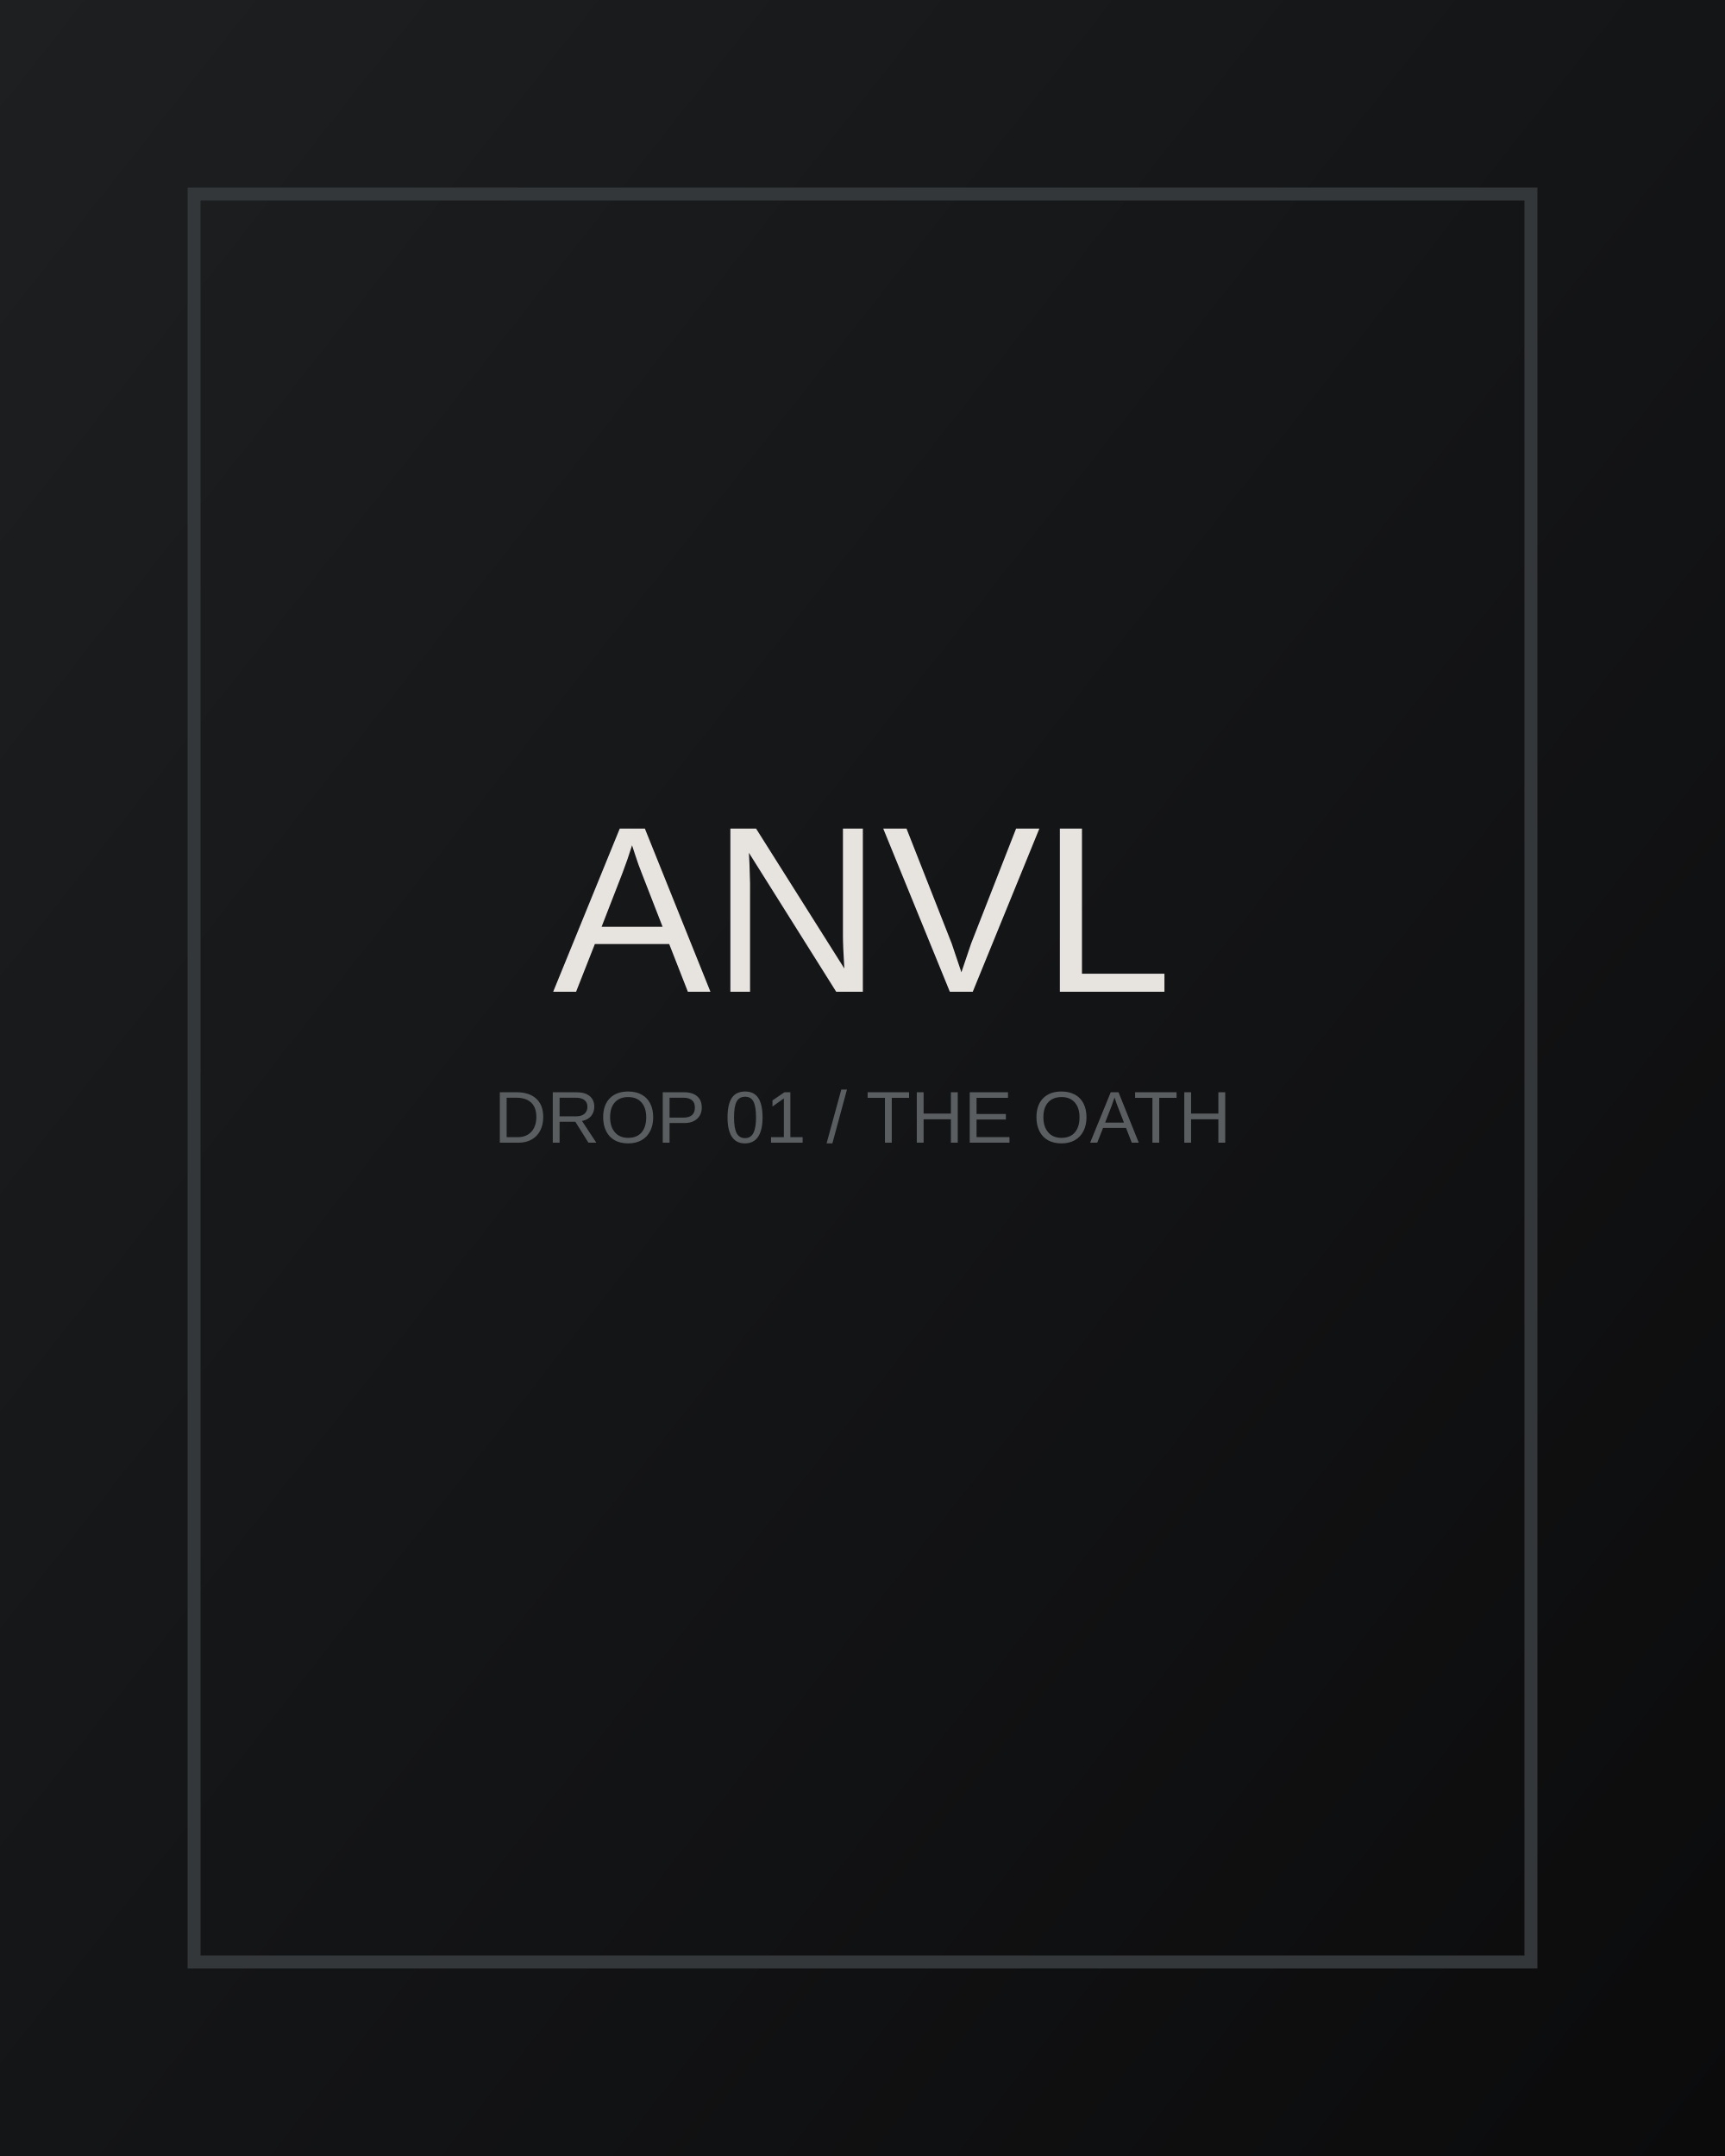
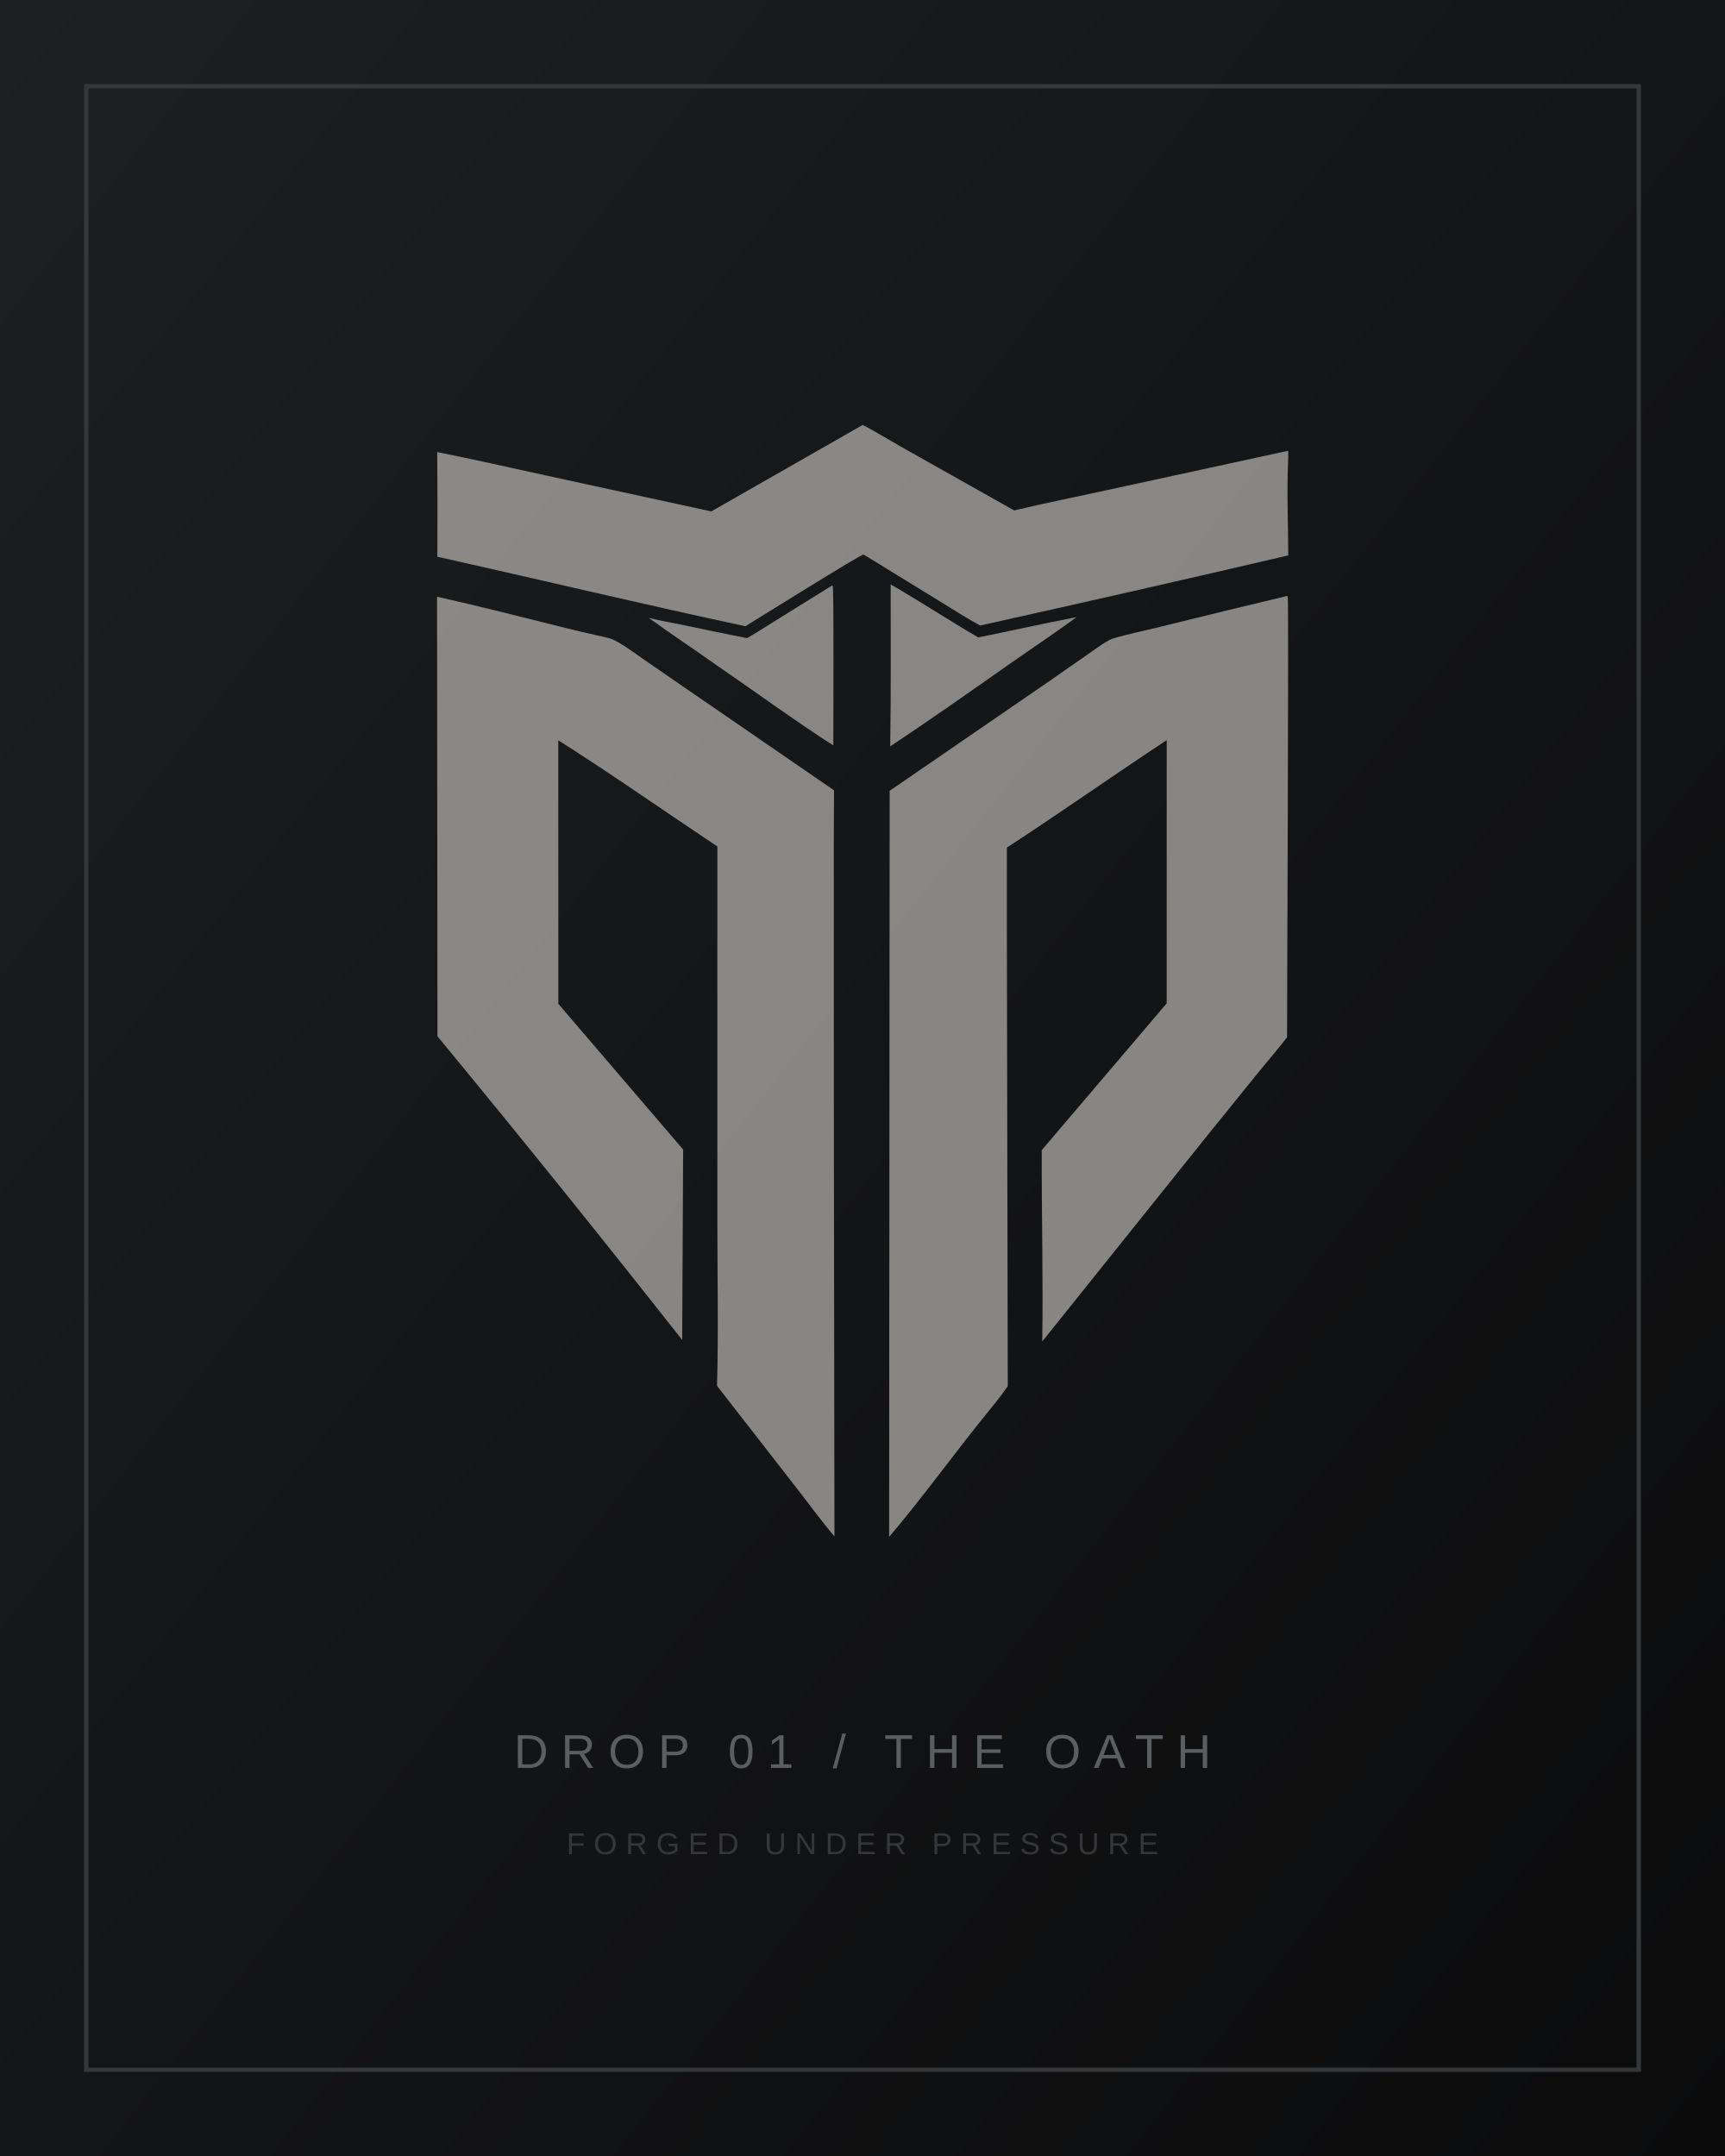
- <svg xmlns="http://www.w3.org/2000/svg" viewBox="0 0 800 1000">
+ <svg xmlns="http://www.w3.org/2000/svg" viewBox="0 0 800 1000" role="img" aria-label="ANVL product placeholder">
  <defs>
-     <linearGradient id="g" x1="0" x2="1" y1="0" y2="1">
+     <linearGradient id="anvl-placeholder-bg" x1="0" x2="1" y1="0" y2="1">
      <stop offset="0%" stop-color="#1D1F21" />
      <stop offset="100%" stop-color="#0B0B0C" />
    </linearGradient>
  </defs>
-   <rect width="800" height="1000" fill="url(#g)" />
-   <rect x="90" y="90" width="620" height="820" fill="none" stroke="#34373A" stroke-width="6" />
-   <text x="50%" y="46%" font-size="110" text-anchor="middle" fill="#E7E4DF" font-family="Arial, sans-serif">ANVL</text>
-   <text x="50%" y="53%" font-size="34" text-anchor="middle" fill="#5B5E61" font-family="Arial, sans-serif">DROP 01 / THE OATH</text>
+   <rect width="800" height="1000" fill="url(#anvl-placeholder-bg)" />
+   <rect x="40" y="40" width="720" height="920" fill="none" stroke="#34373A" stroke-width="2" />
+   <g transform="translate(400 460) scale(0.34) translate(-1024 -960)" fill="#E7E4DF" opacity="0.55">
+     <path d="M 1602.6 420.196 L 1604.03 420.541 C 1605.71 424.349 1602.96 982.754 1603.1 1022.13 C 1591.49 1037.2 1577.53 1053.32 1565.37 1068.28 L 1490.96 1160.32 L 1269.17 1437.09 C 1270.5 1351.13 1268.19 1262.56 1268.5 1176.08 L 1438.91 975.82 L 1438.96 616.751 C 1366.13 664.779 1293.68 715.931 1220.93 763.34 L 1220.91 871.5 L 1222.15 1498.05 C 1215.36 1507.9 1206.37 1519.53 1198.73 1528.83 C 1151.92 1585.83 1108.03 1647.59 1060.33 1703.65 L 1061.05 685.842 L 1277.48 537.158 C 1294.35 525.551 1311.15 513.854 1327.89 502.068 C 1334.75 497.26 1357.56 480.638 1364.2 478.574 C 1384.43 472.289 1409.55 467.245 1430.45 462.08 C 1487.76 447.804 1545.14 433.843 1602.6 420.196 z" />
+     <path d="M 443.672 421.051 C 501.923 434.21 562.172 449.557 620.145 464.025 C 633.065 467.231 646.024 470.279 659.019 473.167 C 664.291 474.357 678.956 477.378 683.115 479.286 C 696.627 485.483 712.334 497.352 724.795 506.036 L 775.487 541.007 L 985.16 685.17 C 984.792 735.989 984.698 786.81 984.878 837.63 L 984.909 1104.76 L 985.745 1702.91 C 969.709 1684.48 948.561 1655.53 933.062 1635.7 L 825.547 1497.56 C 827.646 1427.46 826.046 1349.79 826.042 1279.22 L 826.017 875.2 L 826.031 761.805 C 754.336 714.046 681.6 662.938 609.037 616.949 L 609.129 976.481 L 779.36 1175.26 L 778.045 1435.03 C 668.398 1295.65 557.122 1157.56 444.24 1020.79 L 443.672 421.051 z" />
+     <path d="M 1024.21 186.805 C 1029.95 188.985 1067.59 211.462 1075.62 215.932 L 1230.89 303.385 C 1271.96 293.6 1314.94 284.96 1356.32 275.93 L 1604.71 221.952 C 1604.77 227.404 1604.71 233.351 1604.47 238.815 C 1602.63 280.81 1604.75 322.817 1604.75 364.759 C 1464.81 397.38 1324.7 429.256 1184.41 460.385 C 1166.64 450.796 1145.2 436.979 1127.68 426.295 L 1025.46 363.49 C 1021.27 363.473 880.316 451.495 864.275 461.353 C 724.384 431.438 583.941 397.772 444.077 366.506 C 444.391 318.936 444.332 271.364 443.9 223.794 C 492.767 233.435 544.691 245.395 593.627 255.986 L 817.748 304.714 L 1024.21 186.805 z" />
+     <path d="M 1062.43 404.276 C 1102.38 427.428 1141.8 453.221 1181.79 476.591 C 1226.61 467.657 1271.04 457.49 1316.06 448.965 C 1286.89 470.225 1255.33 491.426 1225.63 512.099 C 1172.57 549.428 1115.84 589.465 1061.81 625.189 C 1062.97 552.098 1062.35 477.477 1062.43 404.276 z" />
+     <path d="M 982.362 405.87 L 983.32 406.064 C 985.164 410.227 984.164 603.907 984.171 623.98 C 931.613 590.231 875.505 549.188 823.493 513.507 C 793.357 492.058 762.271 471.687 732.427 449.927 C 745.48 453.376 764.577 456.658 778.355 459.527 C 807.653 465.748 836.998 471.747 866.387 477.524 C 878.006 471.239 893.52 461.008 905.264 453.756 L 982.362 405.87 z" />
+   </g>
+   <text x="400" y="820" font-family="Arial, sans-serif" font-size="22" letter-spacing="6" text-anchor="middle" fill="#5B5E61">DROP 01 / THE OATH</text>
+   <text x="400" y="860" font-family="Arial, sans-serif" font-size="14" letter-spacing="4" text-anchor="middle" fill="#34373A">FORGED UNDER PRESSURE</text>
</svg>
